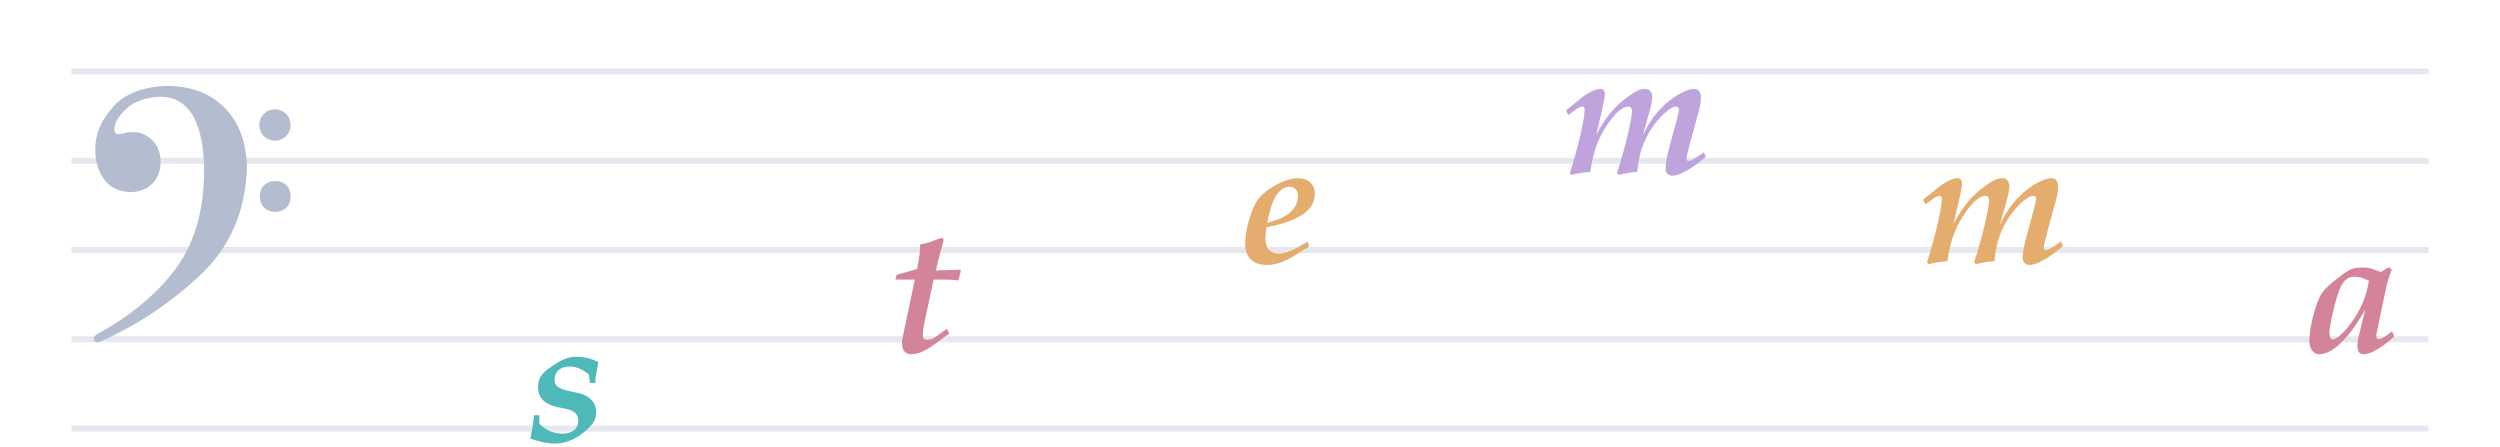
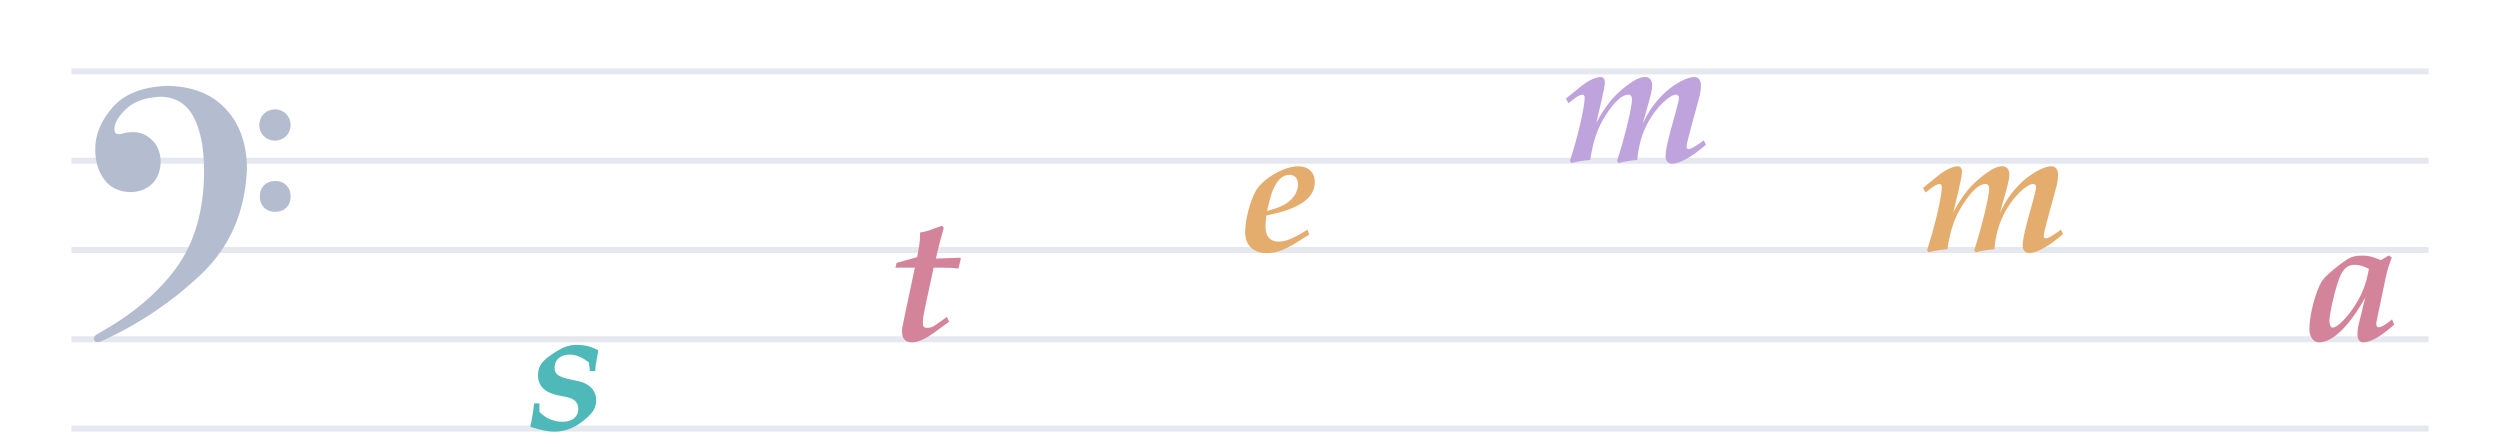
<svg xmlns="http://www.w3.org/2000/svg" width="420" height="75" viewBox="0 8 420 75">
  <line x1="12" y1="20" x2="408" y2="20" stroke="#b4bcd0" stroke-width="1.0" opacity="0.35" />
  <line x1="12" y1="35" x2="408" y2="35" stroke="#b4bcd0" stroke-width="1.0" opacity="0.35" />
  <line x1="12" y1="50" x2="408" y2="50" stroke="#b4bcd0" stroke-width="1.0" opacity="0.35" />
  <line x1="12" y1="65" x2="408" y2="65" stroke="#b4bcd0" stroke-width="1.0" opacity="0.35" />
  <line x1="12" y1="80" x2="408" y2="80" stroke="#b4bcd0" stroke-width="1.0" opacity="0.35" />
  <g transform="translate(16,35) scale(0.048,-0.048)" fill="#b4bcd0">
    <path d="M252 262Q122 257 61 187Q-1 116 0 39Q0 -23 31 -65Q62 -108 123 -110Q171 -109 200 -80Q228 -51 229 -4Q228 45 199 72Q171 100 133 100Q113 100 103 97Q92 93 83 93Q73 93 70 98Q67 103 67 111Q68 144 110 183Q152 221 229 224Q308 222 345 152Q381 82 381 -37Q380 -243 283 -376Q186 -508 10 -605Q3 -609 -1 -613Q-5 -617 -5 -623Q-5 -628 -2 -631Q1 -635 8 -635Q16 -635 25 -630Q218 -542 370 -398Q522 -254 531 -28Q530 104 456 182Q383 260 252 262ZM629 180Q605 179 590 164Q575 149 574 125Q575 101 590 86Q605 71 629 70Q653 71 668 86Q683 101 684 125Q683 149 668 164Q653 179 629 180ZM630 -71Q606 -71 591 -86Q576 -101 576 -125Q576 -149 591 -164Q606 -179 630 -179Q654 -179 669 -164Q684 -149 684 -125Q684 -101 669 -86Q654 -71 630 -71Z" />
  </g>
-   <text x="95" y="82" font-family="Palatino Linotype, Palatino, Georgia, serif" font-size="30" font-style="italic" font-weight="600" fill="#4fb8b8" text-anchor="middle">s</text>
-   <text x="155" y="67" font-family="Palatino Linotype, Palatino, Georgia, serif" font-size="30" font-style="italic" font-weight="600" fill="#d4849a" text-anchor="middle">t</text>
-   <text x="215" y="52" font-family="Palatino Linotype, Palatino, Georgia, serif" font-size="30" font-style="italic" font-weight="600" fill="#e4ad6e" text-anchor="middle">e</text>
-   <text x="275" y="37" font-family="Palatino Linotype, Palatino, Georgia, serif" font-size="30" font-style="italic" font-weight="600" fill="#bfa3dc" text-anchor="middle">m</text>
-   <text x="335" y="52" font-family="Palatino Linotype, Palatino, Georgia, serif" font-size="30" font-style="italic" font-weight="600" fill="#e4ad6e" text-anchor="middle">m</text>
-   <text x="395" y="67" font-family="Palatino Linotype, Palatino, Georgia, serif" font-size="30" font-style="italic" font-weight="600" fill="#d4849a" text-anchor="middle">a</text>
+   <text x="95" y="80" font-family="Palatino Linotype, Palatino, Georgia, serif" font-size="30" font-style="italic" font-weight="600" fill="#4fb8b8" text-anchor="middle">s</text>
+   <text x="155" y="65" font-family="Palatino Linotype, Palatino, Georgia, serif" font-size="30" font-style="italic" font-weight="600" fill="#d4849a" text-anchor="middle">t</text>
+   <text x="215" y="50" font-family="Palatino Linotype, Palatino, Georgia, serif" font-size="30" font-style="italic" font-weight="600" fill="#e4ad6e" text-anchor="middle">e</text>
+   <text x="275" y="35" font-family="Palatino Linotype, Palatino, Georgia, serif" font-size="30" font-style="italic" font-weight="600" fill="#bfa3dc" text-anchor="middle">m</text>
+   <text x="335" y="50" font-family="Palatino Linotype, Palatino, Georgia, serif" font-size="30" font-style="italic" font-weight="600" fill="#e4ad6e" text-anchor="middle">m</text>
+   <text x="395" y="65" font-family="Palatino Linotype, Palatino, Georgia, serif" font-size="30" font-style="italic" font-weight="600" fill="#d4849a" text-anchor="middle">a</text>
</svg>
